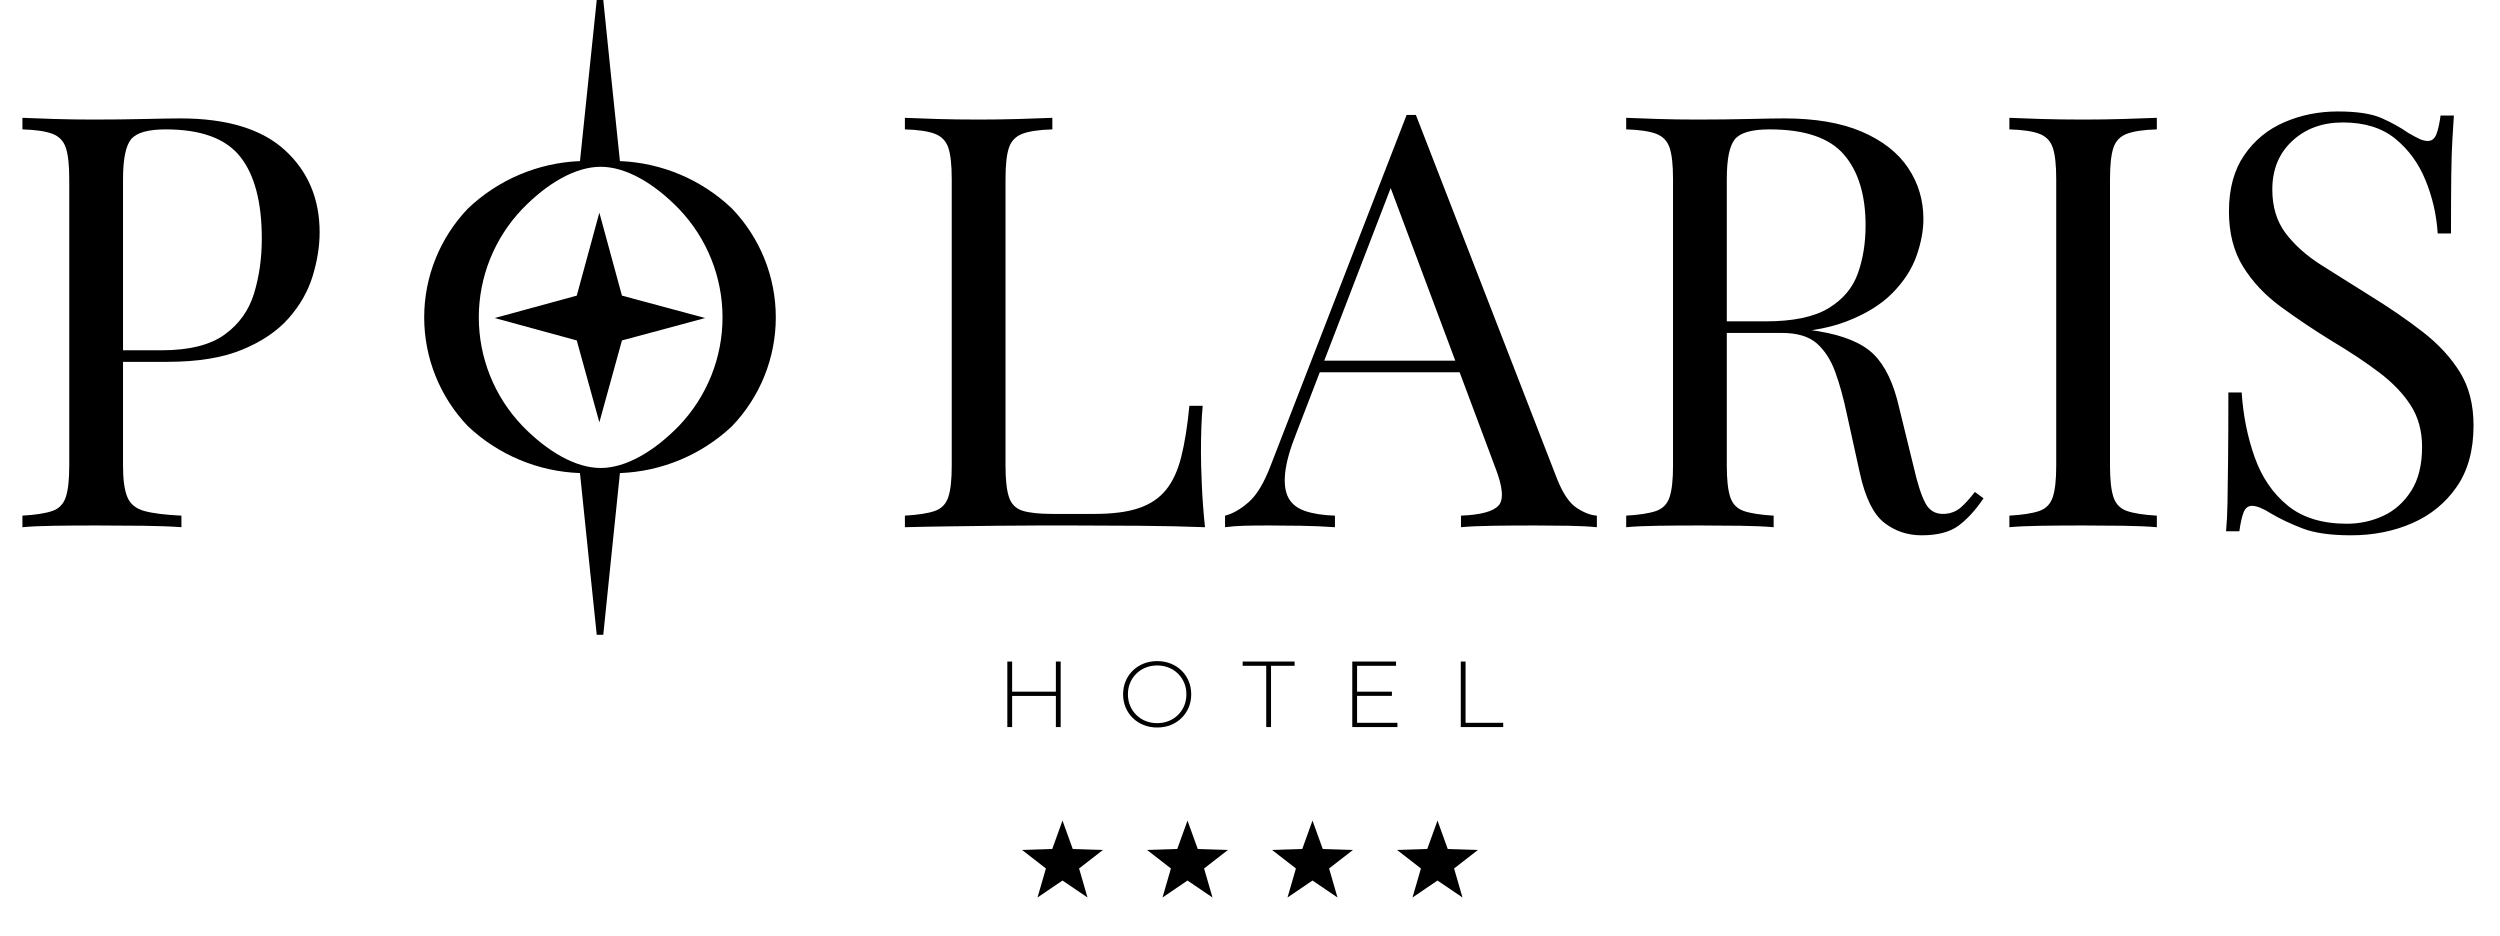
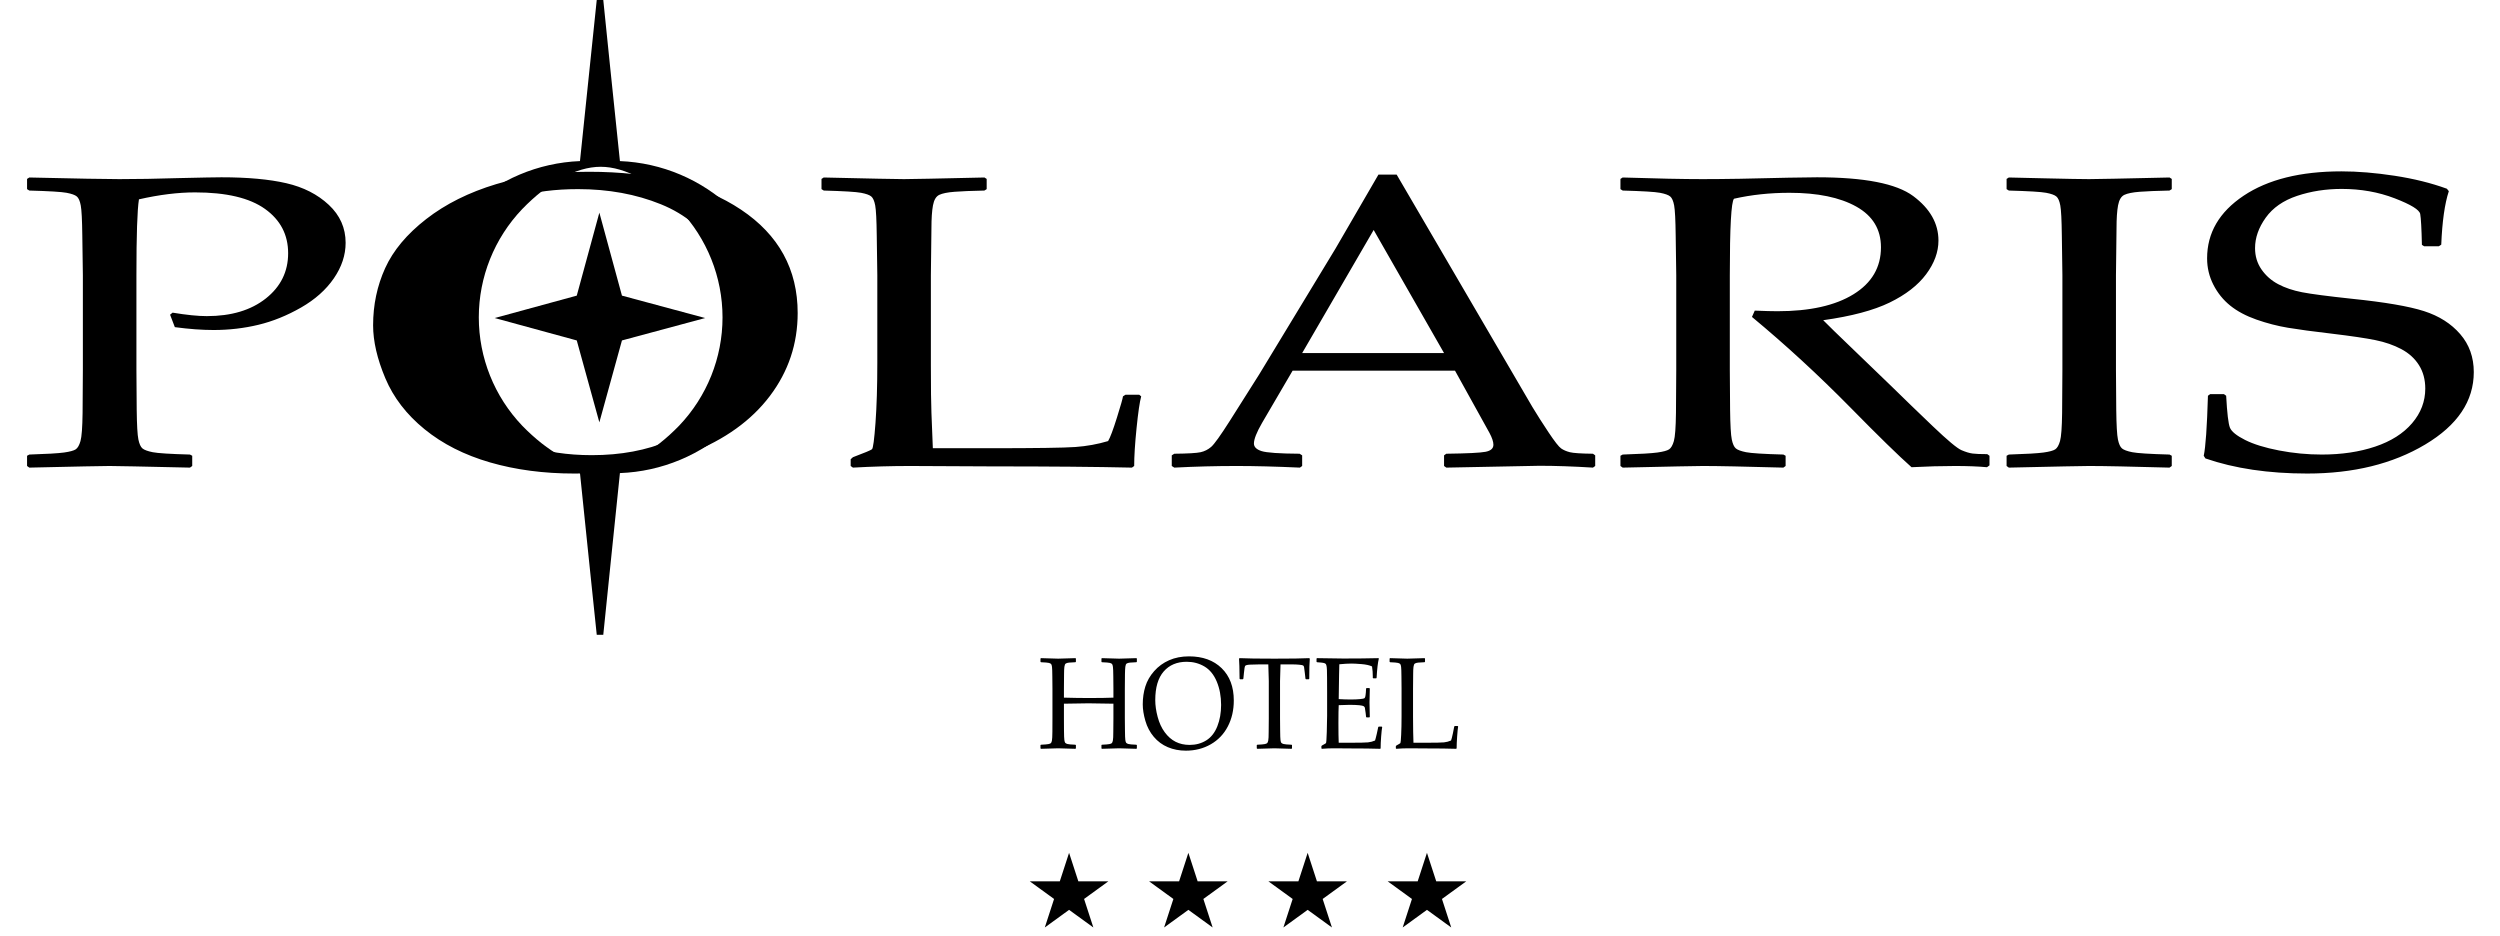
<svg xmlns="http://www.w3.org/2000/svg" width="294" height="110" viewBox="0 0 294 110">
  <g fill="#000">
-     <path d="M2.636 13.856Q4.064 13.924 6.376 13.992Q8.688 14.06 10.932 14.06Q14.128 14.06 17.052 13.992Q19.976 13.924 21.2 13.924Q29.428 13.924 33.508 17.664Q37.588 21.404 37.588 27.32Q37.588 29.768 36.772 32.454Q35.956 35.14 33.95 37.418Q31.944 39.696 28.476 41.124Q25.008 42.552 19.704 42.552H13.176V41.192H19.024Q23.852 41.192 26.402 39.356Q28.952 37.52 29.87 34.528Q30.788 31.536 30.788 28.068Q30.788 21.608 28.238 18.412Q25.688 15.216 19.5 15.216Q16.372 15.216 15.42 16.372Q14.468 17.528 14.468 21.064V54.792Q14.468 57.24 14.978 58.464Q15.488 59.688 16.984 60.096Q18.48 60.504 21.336 60.64V62.0Q19.568 61.864 16.848 61.83Q14.128 61.796 11.34 61.796Q8.688 61.796 6.376 61.83Q4.064 61.864 2.636 62.0V60.64Q4.948 60.504 6.138 60.096Q7.328 59.688 7.736 58.464Q8.144 57.24 8.144 54.792V21.064Q8.144 18.548 7.736 17.358Q7.328 16.168 6.138 15.726Q4.948 15.284 2.636 15.216Z" />
-     <path d="M123.756 13.856V15.216Q121.444 15.284 120.254 15.726Q119.064 16.168 118.656 17.358Q118.248 18.548 118.248 21.064V54.792Q118.248 57.24 118.656 58.464Q119.064 59.688 120.254 60.062Q121.444 60.436 123.756 60.436H128.72Q131.916 60.436 133.922 59.756Q135.928 59.076 137.118 57.614Q138.308 56.152 138.92 53.704Q139.532 51.256 139.872 47.72H141.436Q141.232 49.828 141.232 53.296Q141.232 54.588 141.334 57.002Q141.436 59.416 141.708 62.0Q138.24 61.864 133.888 61.83Q129.536 61.796 126.136 61.796Q124.64 61.796 122.294 61.796Q119.948 61.796 117.228 61.83Q114.508 61.864 111.72 61.898Q108.932 61.932 106.416 62.0V60.64Q108.728 60.504 109.918 60.096Q111.108 59.688 111.516 58.464Q111.924 57.24 111.924 54.792V21.064Q111.924 18.548 111.516 17.358Q111.108 16.168 109.918 15.726Q108.728 15.284 106.416 15.216V13.856Q107.844 13.924 110.156 13.992Q112.468 14.06 115.12 14.06Q117.5 14.06 119.846 13.992Q122.192 13.924 123.756 13.856Z M166.508 13.516 183.1 56.288Q184.12 58.872 185.412 59.722Q186.704 60.572 187.792 60.64V62.0Q186.432 61.864 184.46 61.83Q182.488 61.796 180.516 61.796Q177.864 61.796 175.552 61.83Q173.24 61.864 171.812 62.0V60.64Q175.28 60.504 176.232 59.45Q177.184 58.396 175.824 54.928L163.176 21.132L164.264 20.248L152.432 50.984Q151.344 53.704 151.14 55.574Q150.936 57.444 151.514 58.532Q152.092 59.62 153.486 60.096Q154.88 60.572 156.988 60.64V62.0Q155.084 61.864 153.01 61.83Q150.936 61.796 149.168 61.796Q147.468 61.796 146.278 61.83Q145.088 61.864 144.068 62.0V60.64Q145.428 60.3 146.856 59.042Q148.284 57.784 149.44 54.724L165.42 13.516Q165.692 13.516 165.964 13.516Q166.236 13.516 166.508 13.516ZM174.804 42.416V43.776H154.54L155.22 42.416Z M191.24 13.856Q192.668 13.924 194.98 13.992Q197.292 14.06 199.536 14.06Q202.732 14.06 205.656 13.992Q208.58 13.924 209.804 13.924Q215.312 13.924 218.95 15.488Q222.588 17.052 224.39 19.738Q226.192 22.424 226.192 25.756Q226.192 27.796 225.376 30.108Q224.56 32.42 222.554 34.46Q220.548 36.5 217.08 37.826Q213.612 39.152 208.308 39.152H201.78V37.792H207.628Q212.456 37.792 215.006 36.262Q217.556 34.732 218.474 32.182Q219.392 29.632 219.392 26.504Q219.392 21.132 216.842 18.174Q214.292 15.216 208.104 15.216Q204.976 15.216 204.024 16.372Q203.072 17.528 203.072 21.064V54.792Q203.072 57.24 203.48 58.464Q203.888 59.688 205.078 60.096Q206.268 60.504 208.58 60.64V62.0Q207.016 61.864 204.67 61.83Q202.324 61.796 199.944 61.796Q197.292 61.796 194.98 61.83Q192.668 61.864 191.24 62.0V60.64Q193.552 60.504 194.742 60.096Q195.932 59.688 196.34 58.464Q196.748 57.24 196.748 54.792V21.064Q196.748 18.548 196.34 17.358Q195.932 16.168 194.742 15.726Q193.552 15.284 191.24 15.216ZM202.052 37.996Q205.724 38.132 207.832 38.302Q209.94 38.472 211.266 38.608Q212.592 38.744 213.816 38.948Q218.372 39.696 220.378 41.702Q222.384 43.708 223.336 47.924L225.036 54.86Q225.716 57.852 226.43 59.178Q227.144 60.504 228.64 60.436Q229.796 60.368 230.578 59.688Q231.36 59.008 232.244 57.852L233.264 58.6Q231.836 60.708 230.306 61.83Q228.776 62.952 225.988 62.952Q223.472 62.952 221.568 61.456Q219.664 59.96 218.712 55.608L217.216 48.808Q216.604 45.884 215.822 43.742Q215.04 41.6 213.646 40.376Q212.252 39.152 209.532 39.152H202.188Z M253.644 13.856V15.216Q251.332 15.284 250.142 15.726Q248.952 16.168 248.544 17.358Q248.136 18.548 248.136 21.064V54.792Q248.136 57.24 248.544 58.464Q248.952 59.688 250.142 60.096Q251.332 60.504 253.644 60.64V62.0Q252.08 61.864 249.734 61.83Q247.388 61.796 245.008 61.796Q242.356 61.796 240.044 61.83Q237.732 61.864 236.304 62.0V60.64Q238.616 60.504 239.806 60.096Q240.996 59.688 241.404 58.464Q241.812 57.24 241.812 54.792V21.064Q241.812 18.548 241.404 17.358Q240.996 16.168 239.806 15.726Q238.616 15.284 236.304 15.216V13.856Q237.732 13.924 240.044 13.992Q242.356 14.06 245.008 14.06Q247.388 14.06 249.734 13.992Q252.08 13.924 253.644 13.856Z M274.908 13.108Q278.308 13.108 280.076 13.89Q281.844 14.672 283.204 15.624Q284.02 16.1 284.53 16.338Q285.04 16.576 285.516 16.576Q286.196 16.576 286.502 15.828Q286.808 15.08 287.012 13.584H288.576Q288.508 14.74 288.406 16.338Q288.304 17.936 288.27 20.554Q288.236 23.172 288.236 27.456H286.672Q286.468 24.192 285.244 21.2Q284.02 18.208 281.674 16.304Q279.328 14.4 275.52 14.4Q271.916 14.4 269.57 16.576Q267.224 18.752 267.224 22.288Q267.224 25.348 268.788 27.422Q270.352 29.496 272.97 31.162Q275.588 32.828 278.648 34.732Q282.184 36.908 284.938 39.05Q287.692 41.192 289.29 43.776Q290.888 46.36 290.888 50.032Q290.888 54.384 288.916 57.24Q286.944 60.096 283.68 61.524Q280.416 62.952 276.472 62.952Q272.868 62.952 270.76 62.136Q268.652 61.32 267.156 60.436Q265.66 59.484 264.844 59.484Q264.164 59.484 263.858 60.232Q263.552 60.98 263.348 62.476H261.784Q261.92 61.048 261.954 59.11Q261.988 57.172 262.022 54.044Q262.056 50.916 262.056 46.156H263.62Q263.892 50.236 265.15 53.772Q266.408 57.308 269.026 59.45Q271.644 61.592 275.996 61.592Q278.24 61.592 280.246 60.674Q282.252 59.756 283.544 57.75Q284.836 55.744 284.836 52.548Q284.836 49.76 283.51 47.686Q282.184 45.612 279.804 43.81Q277.424 42.008 274.228 40.104Q271.032 38.132 268.244 36.092Q265.456 34.052 263.79 31.366Q262.124 28.68 262.124 24.872Q262.124 20.86 263.926 18.242Q265.728 15.624 268.652 14.366Q271.576 13.108 274.908 13.108Z" />
-     <path d="M124.171 85.5V77.8H124.736V85.5ZM118.462 85.5V77.8H119.027V85.5ZM118.954 81.841V81.338H124.241V81.841Z M136.084 85.555Q135.223 85.555 134.491 85.262Q133.759 84.968 133.218 84.439Q132.677 83.909 132.376 83.2Q132.076 82.491 132.076 81.65Q132.076 80.809 132.376 80.1Q132.677 79.391 133.218 78.861Q133.76 78.331 134.491 78.038Q135.222 77.745 136.083 77.745Q136.945 77.745 137.675 78.037Q138.405 78.329 138.946 78.858Q139.486 79.388 139.787 80.098Q140.087 80.807 140.087 81.65Q140.087 82.493 139.787 83.203Q139.486 83.912 138.946 84.442Q138.405 84.971 137.675 85.263Q136.945 85.555 136.084 85.555ZM136.083 85.042Q136.817 85.042 137.444 84.788Q138.071 84.535 138.537 84.073Q139.002 83.612 139.261 82.996Q139.519 82.381 139.519 81.649Q139.519 80.917 139.261 80.303Q139.003 79.689 138.537 79.227Q138.072 78.766 137.444 78.512Q136.817 78.258 136.083 78.258Q135.35 78.258 134.722 78.512Q134.093 78.766 133.627 79.228Q133.161 79.69 132.903 80.304Q132.644 80.918 132.644 81.649Q132.644 82.38 132.902 82.995Q133.161 83.61 133.627 84.073Q134.092 84.536 134.721 84.789Q135.35 85.042 136.083 85.042Z M148.908 85.5V78.302H146.136V77.8H152.245V78.302H149.473V85.5Z M159.028 85.5V77.8H164.175V78.302H159.592V84.998H164.337V85.5ZM159.522 81.837V81.342H163.688V81.837Z M171.787 85.5V77.8H172.351V84.998H176.777V85.5Z" />
-     <path d="M 124.950 96.500 L 126.155 99.842 L 129.705 99.955 L 126.900 102.133 L 127.889 105.545 L 124.950 103.550 L 122.011 105.545 L 123.000 102.133 L 120.195 99.955 L 123.745 99.842 Z M 139.650 96.500 L 140.855 99.842 L 144.405 99.955 L 141.600 102.133 L 142.589 105.545 L 139.650 103.550 L 136.711 105.545 L 137.700 102.133 L 134.895 99.955 L 138.445 99.842 Z M 154.350 96.500 L 155.555 99.842 L 159.105 99.955 L 156.300 102.133 L 157.289 105.545 L 154.350 103.550 L 151.411 105.545 L 152.400 102.133 L 149.595 99.955 L 153.145 99.842 Z M 169.050 96.500 L 170.255 99.842 L 173.805 99.955 L 171.000 102.133 L 171.989 105.545 L 169.050 103.550 L 166.111 105.545 L 167.100 102.133 L 164.295 99.955 L 167.845 99.842 Z" />
-     <g transform="translate(4.355 0)">
-       <path fill-rule="evenodd" d="M 68.786,34.766 L 66.129,25.008 L 63.472,34.766 L 53.824,37.401 L 63.472,40.036 L 66.129,49.668 L 68.786,40.036 L 78.575,37.401 L 68.786,34.766 M 66.591,0.0 L 67.388,7.792 L 68.548,18.944 C 73.474,19.141 78.158,21.124 81.721,24.52 C 85.032,27.966 86.879,32.553 86.879,37.324 C 86.879,42.095 85.032,46.682 81.721,50.128 C 78.144,53.495 73.464,55.451 68.548,55.635 L 67.388,66.87 L 66.591,74.649 L 65.822,74.649 L 65.01,66.87 L 63.85,55.635 C 58.933,55.458 54.25,53.5 50.677,50.128 C 47.373,46.679 45.53,42.093 45.53,37.324 C 45.53,32.555 47.373,27.97 50.677,24.52 C 54.24,21.124 58.924,19.141 63.85,18.944 L 65.01,7.792 L 65.822,0.0 L 66.591,0.0 M 75.512,24.59 C 72.534,21.509 69.219,19.614 66.283,19.614 C 63.346,19.614 60.032,21.509 57.054,24.59 C 53.778,28.026 51.952,32.584 51.952,37.324 C 51.952,42.064 53.778,46.623 57.054,50.059 C 60.032,53.125 63.346,55.035 66.283,55.035 C 69.219,55.035 72.534,53.125 75.512,50.059 C 78.787,46.623 80.614,42.064 80.614,37.324 C 80.614,32.584 78.787,28.026 75.512,24.59" />
-     </g>
+     <path d="M3.446 20.873Q11.756 21.065 14.032 21.065Q17.132 21.065 20.99 20.945Q25.079 20.849 26.036 20.849Q30.653 20.849 33.67 21.545Q36.688 22.241 38.666 24.09Q40.645 25.939 40.645 28.556Q40.645 30.717 39.26 32.734Q37.875 34.751 35.402 36.168Q32.928 37.584 30.389 38.196Q27.85 38.809 25.112 38.809Q23.068 38.809 20.561 38.473L20.001 37.008L20.298 36.768Q22.771 37.176 24.321 37.176Q28.641 37.176 31.263 35.099Q33.885 33.022 33.885 29.781Q33.885 26.515 31.164 24.57Q28.443 22.625 22.936 22.625Q19.935 22.625 16.34 23.442Q16.043 25.291 16.043 32.374V43.491L16.076 48.173Q16.109 50.886 16.274 51.679Q16.439 52.471 16.752 52.735Q17.066 52.999 17.956 53.179Q18.847 53.359 22.342 53.455L22.606 53.599V54.8L22.342 54.992Q13.933 54.8 12.877 54.8Q11.756 54.8 3.446 54.992L3.182 54.8V53.599L3.446 53.455Q6.513 53.359 7.535 53.215Q8.557 53.071 8.904 52.843Q9.25 52.615 9.464 51.871Q9.679 51.126 9.712 48.557L9.745 43.491V32.374L9.679 27.692Q9.646 24.954 9.497 24.162Q9.349 23.37 9.036 23.106Q8.722 22.841 7.832 22.673Q6.941 22.505 3.446 22.409L3.182 22.241V21.041Z M43.877 38.256Q43.877 34.655 45.295 31.533Q46.713 28.412 50.126 25.759Q53.54 23.106 58.354 21.653Q63.169 20.2 69.237 20.2Q80.483 20.2 87.144 24.654Q93.806 29.108 93.806 36.816Q93.806 42.242 90.541 46.564Q87.276 50.886 81.192 53.287Q75.107 55.688 67.522 55.688Q62.147 55.688 57.629 54.38Q53.111 53.071 49.929 50.478Q46.746 47.885 45.312 44.475Q43.877 41.066 43.877 38.256ZM50.737 36.672Q50.737 39.601 52.039 42.975Q53.342 46.348 55.931 48.761Q58.519 51.174 61.9 52.351Q65.28 53.527 69.6 53.527Q74.712 53.527 78.702 51.823Q82.692 50.118 84.77 46.528Q86.848 42.939 86.848 38.473Q86.848 33.622 84.473 29.709Q82.099 25.795 77.713 24.018Q73.327 22.241 67.984 22.241Q59.97 22.241 55.353 25.891Q50.737 29.541 50.737 36.672ZM68.347 19.096ZM68.512 56.241Z M96.609 21.041 96.873 20.873Q105.052 21.065 106.305 21.065Q107.426 21.065 115.77 20.873L116.033 21.041V22.241L115.77 22.409Q113.494 22.457 112.257 22.553Q111.021 22.649 110.46 22.914Q109.899 23.178 109.718 24.15Q109.537 25.123 109.537 26.851L109.471 32.374V42.987Q109.471 46.972 109.537 48.557L109.702 52.711H116.429Q124.476 52.711 126.471 52.567Q128.466 52.423 130.313 51.871Q130.676 51.27 131.352 49.109Q132.028 46.948 132.061 46.612L132.358 46.42H133.974L134.204 46.612Q133.941 47.573 133.66 50.334Q133.38 53.095 133.38 54.8L133.116 54.992Q126.85 54.848 116.66 54.848L107.03 54.8Q103.733 54.8 100.303 54.992L100.039 54.8V54.008L100.303 53.768Q102.347 52.999 102.545 52.831Q102.743 52.663 102.958 49.734Q103.172 46.804 103.172 42.674V32.374L103.106 27.692Q103.073 24.954 102.925 24.162Q102.776 23.37 102.463 23.106Q102.15 22.841 101.259 22.673Q100.369 22.505 96.873 22.409L96.609 22.241Z M138.096 54.992 137.799 54.8V53.551L138.096 53.359Q140.503 53.335 141.196 53.179Q141.888 53.023 142.433 52.555Q142.977 52.087 144.626 49.494L148.088 44.019L157.058 29.228Q159.598 24.882 162.104 20.536H164.248L178.329 44.643L180.209 47.861Q181.034 49.229 182.105 50.838Q183.177 52.447 183.589 52.735Q184.002 53.023 184.612 53.179Q185.222 53.335 187.332 53.359L187.596 53.551V54.8L187.332 54.992Q183.837 54.776 181.034 54.776Q175.559 54.896 170.085 54.992L169.821 54.8V53.551L170.085 53.359Q173.778 53.311 174.702 53.131Q175.625 52.951 175.625 52.303Q175.625 51.775 175.163 50.91L171.107 43.587H152.013L148.418 49.734Q147.462 51.39 147.462 52.159Q147.462 52.759 148.352 53.047Q149.243 53.335 152.837 53.359L153.134 53.551V54.8L152.87 54.992Q148.616 54.8 145.417 54.8Q141.789 54.8 138.096 54.992ZM153.134 41.522H169.821L161.543 27.043ZM163.126 19.096ZM162.368 56.241Z M190.564 21.041 190.828 20.873Q196.863 21.065 200.227 21.065Q203.953 21.065 210.285 20.897Q212.627 20.849 213.682 20.849Q222.025 20.849 224.994 23.058Q227.962 25.267 227.962 28.292Q227.962 30.309 226.511 32.254Q225.059 34.199 222.223 35.579Q219.387 36.96 214.408 37.656Q215.331 38.593 217.738 40.898L222.421 45.412Q224.697 47.645 227.302 50.13Q229.907 52.615 230.666 52.939Q231.424 53.263 231.968 53.335Q232.513 53.407 233.7 53.407L233.964 53.599V54.728L233.667 54.944Q232.084 54.8 229.907 54.8Q227.566 54.8 224.796 54.944Q222.52 52.927 217.639 47.957Q211.967 42.194 206.031 37.272L206.361 36.528Q208.076 36.6 209.032 36.6Q214.737 36.6 217.969 34.607Q221.201 32.614 221.201 29.084Q221.201 25.915 218.299 24.294Q215.397 22.673 210.45 22.673Q206.987 22.673 203.92 23.37Q203.426 23.898 203.426 32.374V43.491L203.459 48.173Q203.492 50.886 203.657 51.679Q203.822 52.471 204.135 52.735Q204.448 52.999 205.339 53.179Q206.229 53.359 209.725 53.455L209.988 53.599V54.8L209.725 54.992Q209.56 54.992 203.92 54.848Q201.579 54.8 200.26 54.8Q199.238 54.8 190.828 54.992L190.564 54.8V53.599L190.828 53.455Q193.895 53.359 194.917 53.215Q195.94 53.071 196.286 52.843Q196.632 52.615 196.847 51.871Q197.061 51.126 197.094 48.557L197.127 43.491V32.374L197.061 27.692Q197.028 24.954 196.88 24.162Q196.731 23.37 196.418 23.106Q196.105 22.841 195.214 22.673Q194.324 22.505 190.828 22.409L190.564 22.241Z M236.239 20.873 240.361 20.969Q244.418 21.065 245.671 21.065Q246.792 21.065 255.136 20.873L255.399 21.041V22.241L255.136 22.409Q252.86 22.457 251.623 22.553Q250.387 22.649 249.826 22.914Q249.266 23.178 249.084 24.15Q248.903 25.123 248.903 26.851L248.837 32.374V43.491L248.87 48.173Q248.903 50.886 249.068 51.679Q249.233 52.471 249.546 52.735Q249.859 52.999 250.75 53.179Q251.64 53.359 255.136 53.455L255.399 53.599V54.8L255.136 54.992Q254.971 54.992 249.331 54.848Q246.99 54.8 245.671 54.8Q244.649 54.8 236.239 54.992L235.975 54.8V53.599L236.239 53.455Q239.306 53.359 240.328 53.215Q241.351 53.071 241.697 52.843Q242.043 52.615 242.258 51.871Q242.472 51.126 242.505 48.557L242.538 43.491V32.374L242.472 27.692Q242.439 24.954 242.291 24.162Q242.142 23.37 241.829 23.106Q241.516 22.841 240.625 22.673Q239.735 22.505 236.239 22.409L235.975 22.241V21.041ZM246.133 19.096ZM245.671 56.241Z M259.654 46.54 259.917 46.348H261.533L261.797 46.54Q261.962 49.614 262.242 50.298Q262.523 50.982 264.023 51.739Q265.524 52.495 268.014 52.975Q270.504 53.455 273.043 53.455Q276.539 53.455 279.325 52.519Q282.112 51.583 283.662 49.77Q285.212 47.957 285.212 45.7Q285.212 44.115 284.47 42.939Q283.728 41.762 282.392 41.054Q281.057 40.345 279.342 39.997Q277.627 39.649 274.23 39.241Q270.932 38.857 269.069 38.545Q267.206 38.232 265.359 37.584Q263.512 36.936 262.275 35.939Q261.039 34.943 260.297 33.49Q259.555 32.038 259.555 30.381Q259.555 25.891 263.842 23.022Q268.129 20.152 275.351 20.152Q278.22 20.152 281.601 20.668Q284.981 21.185 287.751 22.193L287.982 22.481Q287.256 24.69 287.092 28.772L286.795 28.964H285.08L284.816 28.796Q284.75 25.915 284.618 25.171Q284.486 24.426 281.617 23.322Q278.748 22.217 275.384 22.217Q272.581 22.217 270.141 23.034Q267.7 23.85 266.447 25.603Q265.194 27.356 265.194 29.18Q265.194 30.597 265.953 31.689Q266.711 32.782 267.915 33.418Q269.118 34.055 270.718 34.367Q272.317 34.679 276.572 35.135Q282.409 35.735 285.063 36.588Q287.718 37.44 289.318 39.289Q290.917 41.138 290.917 43.755Q290.917 48.869 285.195 52.279Q279.474 55.688 271.328 55.688Q264.501 55.688 259.357 53.912L259.159 53.599Q259.489 52.087 259.654 46.54Z" />
+     <path d="M122.417 77.398Q124.22 77.458 124.44 77.458Q124.673 77.458 126.469 77.398L126.526 77.45V77.825L126.469 77.878Q125.981 77.893 125.716 77.923Q125.451 77.953 125.331 78.035Q125.21 78.118 125.171 78.422Q125.133 78.726 125.133 79.266L125.118 80.992V82.042Q126.667 82.087 128.053 82.087Q129.948 82.087 130.938 82.042V80.992L130.924 79.529Q130.917 78.673 130.881 78.426Q130.846 78.178 130.782 78.095Q130.719 78.013 130.528 77.96Q130.337 77.908 129.58 77.878L129.531 77.825V77.45L129.58 77.398Q131.39 77.458 131.61 77.458Q131.85 77.458 133.639 77.398L133.696 77.45V77.825L133.639 77.878Q133.144 77.893 132.879 77.923Q132.614 77.953 132.494 78.035Q132.373 78.118 132.338 78.422Q132.303 78.726 132.296 79.266L132.281 80.992V84.466L132.296 85.929Q132.303 86.777 132.338 87.025Q132.373 87.272 132.441 87.355Q132.508 87.437 132.695 87.494Q132.882 87.55 133.639 87.58L133.696 87.625V88.0L133.639 88.06Q131.829 88.0 131.61 88.0Q131.383 88.0 129.58 88.06L129.531 88.0V87.625L129.58 87.58Q130.245 87.55 130.464 87.505Q130.683 87.46 130.754 87.388Q130.825 87.317 130.874 87.085Q130.924 86.852 130.924 86.049L130.938 84.466V82.755Q128.845 82.71 128.003 82.71Q127.141 82.71 125.118 82.755V84.466L125.125 85.929Q125.133 86.777 125.168 87.025Q125.203 87.272 125.27 87.355Q125.338 87.437 125.528 87.494Q125.719 87.55 126.469 87.58L126.526 87.625V88.0L126.469 88.06Q124.666 88.0 124.44 88.0Q124.22 88.0 122.417 88.06L122.361 88.0V87.625L122.417 87.58Q123.075 87.55 123.294 87.505Q123.513 87.46 123.587 87.388Q123.662 87.317 123.708 87.085Q123.754 86.852 123.761 86.049L123.768 84.466V80.992L123.754 79.529Q123.747 78.673 123.715 78.426Q123.683 78.178 123.616 78.095Q123.549 78.013 123.358 77.96Q123.167 77.908 122.417 77.878L122.361 77.825V77.45Z M134.389 82.83Q134.389 81.705 134.693 80.729Q134.997 79.754 135.729 78.925Q136.46 78.095 137.493 77.642Q138.525 77.188 139.826 77.188Q142.238 77.188 143.666 78.579Q145.094 79.971 145.094 82.38Q145.094 84.076 144.394 85.426Q143.694 86.777 142.39 87.527Q141.085 88.278 139.459 88.278Q138.306 88.278 137.337 87.869Q136.369 87.46 135.686 86.649Q135.004 85.839 134.696 84.774Q134.389 83.708 134.389 82.83ZM135.859 82.335Q135.859 83.25 136.139 84.305Q136.418 85.359 136.973 86.113Q137.528 86.867 138.253 87.235Q138.978 87.602 139.904 87.602Q141 87.602 141.856 87.07Q142.711 86.537 143.157 85.415Q143.602 84.293 143.602 82.898Q143.602 81.382 143.093 80.159Q142.584 78.936 141.644 78.381Q140.703 77.825 139.558 77.825Q137.839 77.825 136.849 78.966Q135.859 80.106 135.859 82.335ZM139.635 76.842ZM139.671 88.45Z M153.969 77.398 154.032 77.465Q153.969 78.141 153.969 79.821L153.912 79.881H153.58L153.523 79.814L153.445 79.123Q153.389 78.568 153.357 78.444Q153.325 78.321 153.254 78.264Q153.184 78.208 152.795 78.171Q152.406 78.133 151.925 78.133H150.589Q150.532 79.829 150.532 80.091V84.466L150.546 85.929Q150.553 86.777 150.585 87.028Q150.617 87.28 150.684 87.358Q150.751 87.437 150.942 87.494Q151.133 87.55 151.89 87.58L151.939 87.625V88.0L151.89 88.06Q150.079 88.0 149.867 88.0Q149.641 88.0 147.852 88.06L147.796 88.0V87.625L147.852 87.58Q148.517 87.55 148.732 87.505Q148.948 87.46 149.022 87.388Q149.097 87.317 149.146 87.085Q149.196 86.852 149.196 86.049L149.21 84.466V80.091Q149.21 79.971 149.153 78.133H148.1Q147.449 78.133 146.975 78.163Q146.501 78.193 146.427 78.317Q146.353 78.441 146.289 79.123L146.219 79.814L146.155 79.881H145.83L145.773 79.821Q145.759 78.013 145.71 77.465L145.773 77.398Q147.004 77.458 149.867 77.458Q152.788 77.458 153.969 77.398Z M154.824 77.45 154.881 77.398Q157.306 77.443 157.985 77.443Q160.304 77.443 162.115 77.398L162.15 77.45Q161.973 78.171 161.888 79.709L161.846 79.769H161.499L161.436 79.709Q161.443 79.641 161.443 79.589Q161.443 78.951 161.351 78.373Q160.905 78.163 160.117 78.099Q159.329 78.035 158.933 78.035Q158.374 78.035 157.504 78.118L157.476 79.319L157.455 80.692L157.433 82.215Q158.197 82.26 158.841 82.26Q159.491 82.26 159.93 82.215Q160.368 82.17 160.442 82.121Q160.516 82.072 160.555 81.933Q160.594 81.795 160.623 81.442L160.651 80.977L160.707 80.917H161.033L161.089 80.977Q161.075 81.795 161.054 82.62L161.089 84.308L161.033 84.368H160.707L160.651 84.308L160.601 83.858Q160.538 83.333 160.509 83.232Q160.481 83.13 160.379 83.055Q160.276 82.98 159.852 82.935Q159.428 82.89 158.685 82.89Q158.275 82.89 157.433 82.928Q157.398 83.558 157.398 85.029Q157.398 86.604 157.433 87.347H158.735Q160.453 87.347 160.884 87.302Q161.316 87.257 161.704 87.085Q161.768 86.912 161.913 86.285Q162.058 85.659 162.079 85.501L162.15 85.449H162.489L162.546 85.501Q162.482 85.824 162.422 86.627Q162.362 87.43 162.362 88.0L162.313 88.06Q160.962 88.015 158.777 88.015L156.854 88.0Q156.182 88.0 155.454 88.06L155.397 88.0V87.752L155.454 87.677Q155.871 87.452 155.931 87.396Q155.991 87.34 156.03 86.083Q156.069 84.826 156.069 84.166V81.412L156.062 79.709Q156.062 79.153 156.048 78.805Q156.033 78.456 155.998 78.306Q155.963 78.156 155.917 78.095Q155.871 78.035 155.768 77.994Q155.666 77.953 155.418 77.923L154.881 77.878L154.824 77.825ZM158.862 76.842ZM158.834 88.45Z M163.416 77.45 163.472 77.398Q165.226 77.458 165.495 77.458Q165.735 77.458 167.524 77.398L167.581 77.45V77.825L167.524 77.878Q167.036 77.893 166.771 77.923Q166.506 77.953 166.386 78.035Q166.265 78.118 166.226 78.422Q166.188 78.726 166.188 79.266L166.173 80.992V84.308Q166.173 85.554 166.188 86.049L166.223 87.347H167.665Q169.391 87.347 169.819 87.302Q170.246 87.257 170.642 87.085Q170.72 86.897 170.865 86.222Q171.01 85.546 171.017 85.441L171.081 85.381H171.427L171.477 85.441Q171.42 85.741 171.36 86.604Q171.3 87.467 171.3 88.0L171.243 88.06Q169.9 88.015 167.715 88.015L165.65 88.0Q164.943 88.0 164.208 88.06L164.151 88.0V87.752L164.208 87.677Q164.646 87.437 164.688 87.385Q164.731 87.332 164.777 86.417Q164.823 85.501 164.823 84.211V80.992L164.809 79.529Q164.802 78.673 164.77 78.426Q164.738 78.178 164.671 78.095Q164.604 78.013 164.413 77.96Q164.222 77.908 163.472 77.878L163.416 77.825Z" />
+     <path d="M125.723 100.291L126.813 103.645H130.342L127.487 105.718L128.578 109.071L125.723 106.998L122.869 109.071L123.959 105.718L121.104 103.645H124.633L125.723 100.291Z" />
+     <path d="M139.752 100.291L140.842 103.645H144.371L141.516 105.718L142.607 109.071L139.752 106.998L136.898 109.071L137.988 105.718L135.133 103.645H138.662L139.752 100.291Z" />
+     <path d="M153.781 100.291L154.871 103.645H158.4L155.545 105.718L156.636 109.071L153.781 106.998L150.927 109.071L152.017 105.718L149.163 103.645H152.691L153.781 100.291Z" />
+     <path d="M167.81 100.291L168.901 103.645H172.429L169.574 105.718L170.665 109.071L167.81 106.998L164.956 109.071L166.046 105.718L163.192 103.645H166.72L167.81 100.291Z" />
+   </g>
+   <g transform="translate(4.355 0)">
+     <path fill-rule="evenodd" d="M 68.786,34.766 L 66.129,25.008 L 63.472,34.766 L 53.824,37.401 L 63.472,40.036 L 66.129,49.668 L 68.786,40.036 L 78.575,37.401 L 68.786,34.766 M 66.591,0.0 L 67.388,7.792 L 68.548,18.944 C 73.474,19.141 78.158,21.124 81.721,24.52 C 85.032,27.966 86.879,32.553 86.879,37.324 C 86.879,42.095 85.032,46.682 81.721,50.128 C 78.144,53.495 73.464,55.451 68.548,55.635 L 67.388,66.87 L 66.591,74.649 L 65.822,74.649 L 65.01,66.87 L 63.85,55.635 C 58.933,55.458 54.25,53.5 50.677,50.128 C 47.373,46.679 45.53,42.093 45.53,37.324 C 45.53,32.555 47.373,27.97 50.677,24.52 C 54.24,21.124 58.924,19.141 63.85,18.944 L 65.01,7.792 L 65.822,0.0 L 66.591,0.0 M 75.512,24.59 C 72.534,21.509 69.219,19.614 66.283,19.614 C 63.346,19.614 60.032,21.509 57.054,24.59 C 53.778,28.026 51.952,32.584 51.952,37.324 C 51.952,42.064 53.778,46.623 57.054,50.059 C 60.032,53.125 63.346,55.035 66.283,55.035 C 69.219,55.035 72.534,53.125 75.512,50.059 C 78.787,46.623 80.614,42.064 80.614,37.324 C 80.614,32.584 78.787,28.026 75.512,24.59" />
  </g>
</svg>
